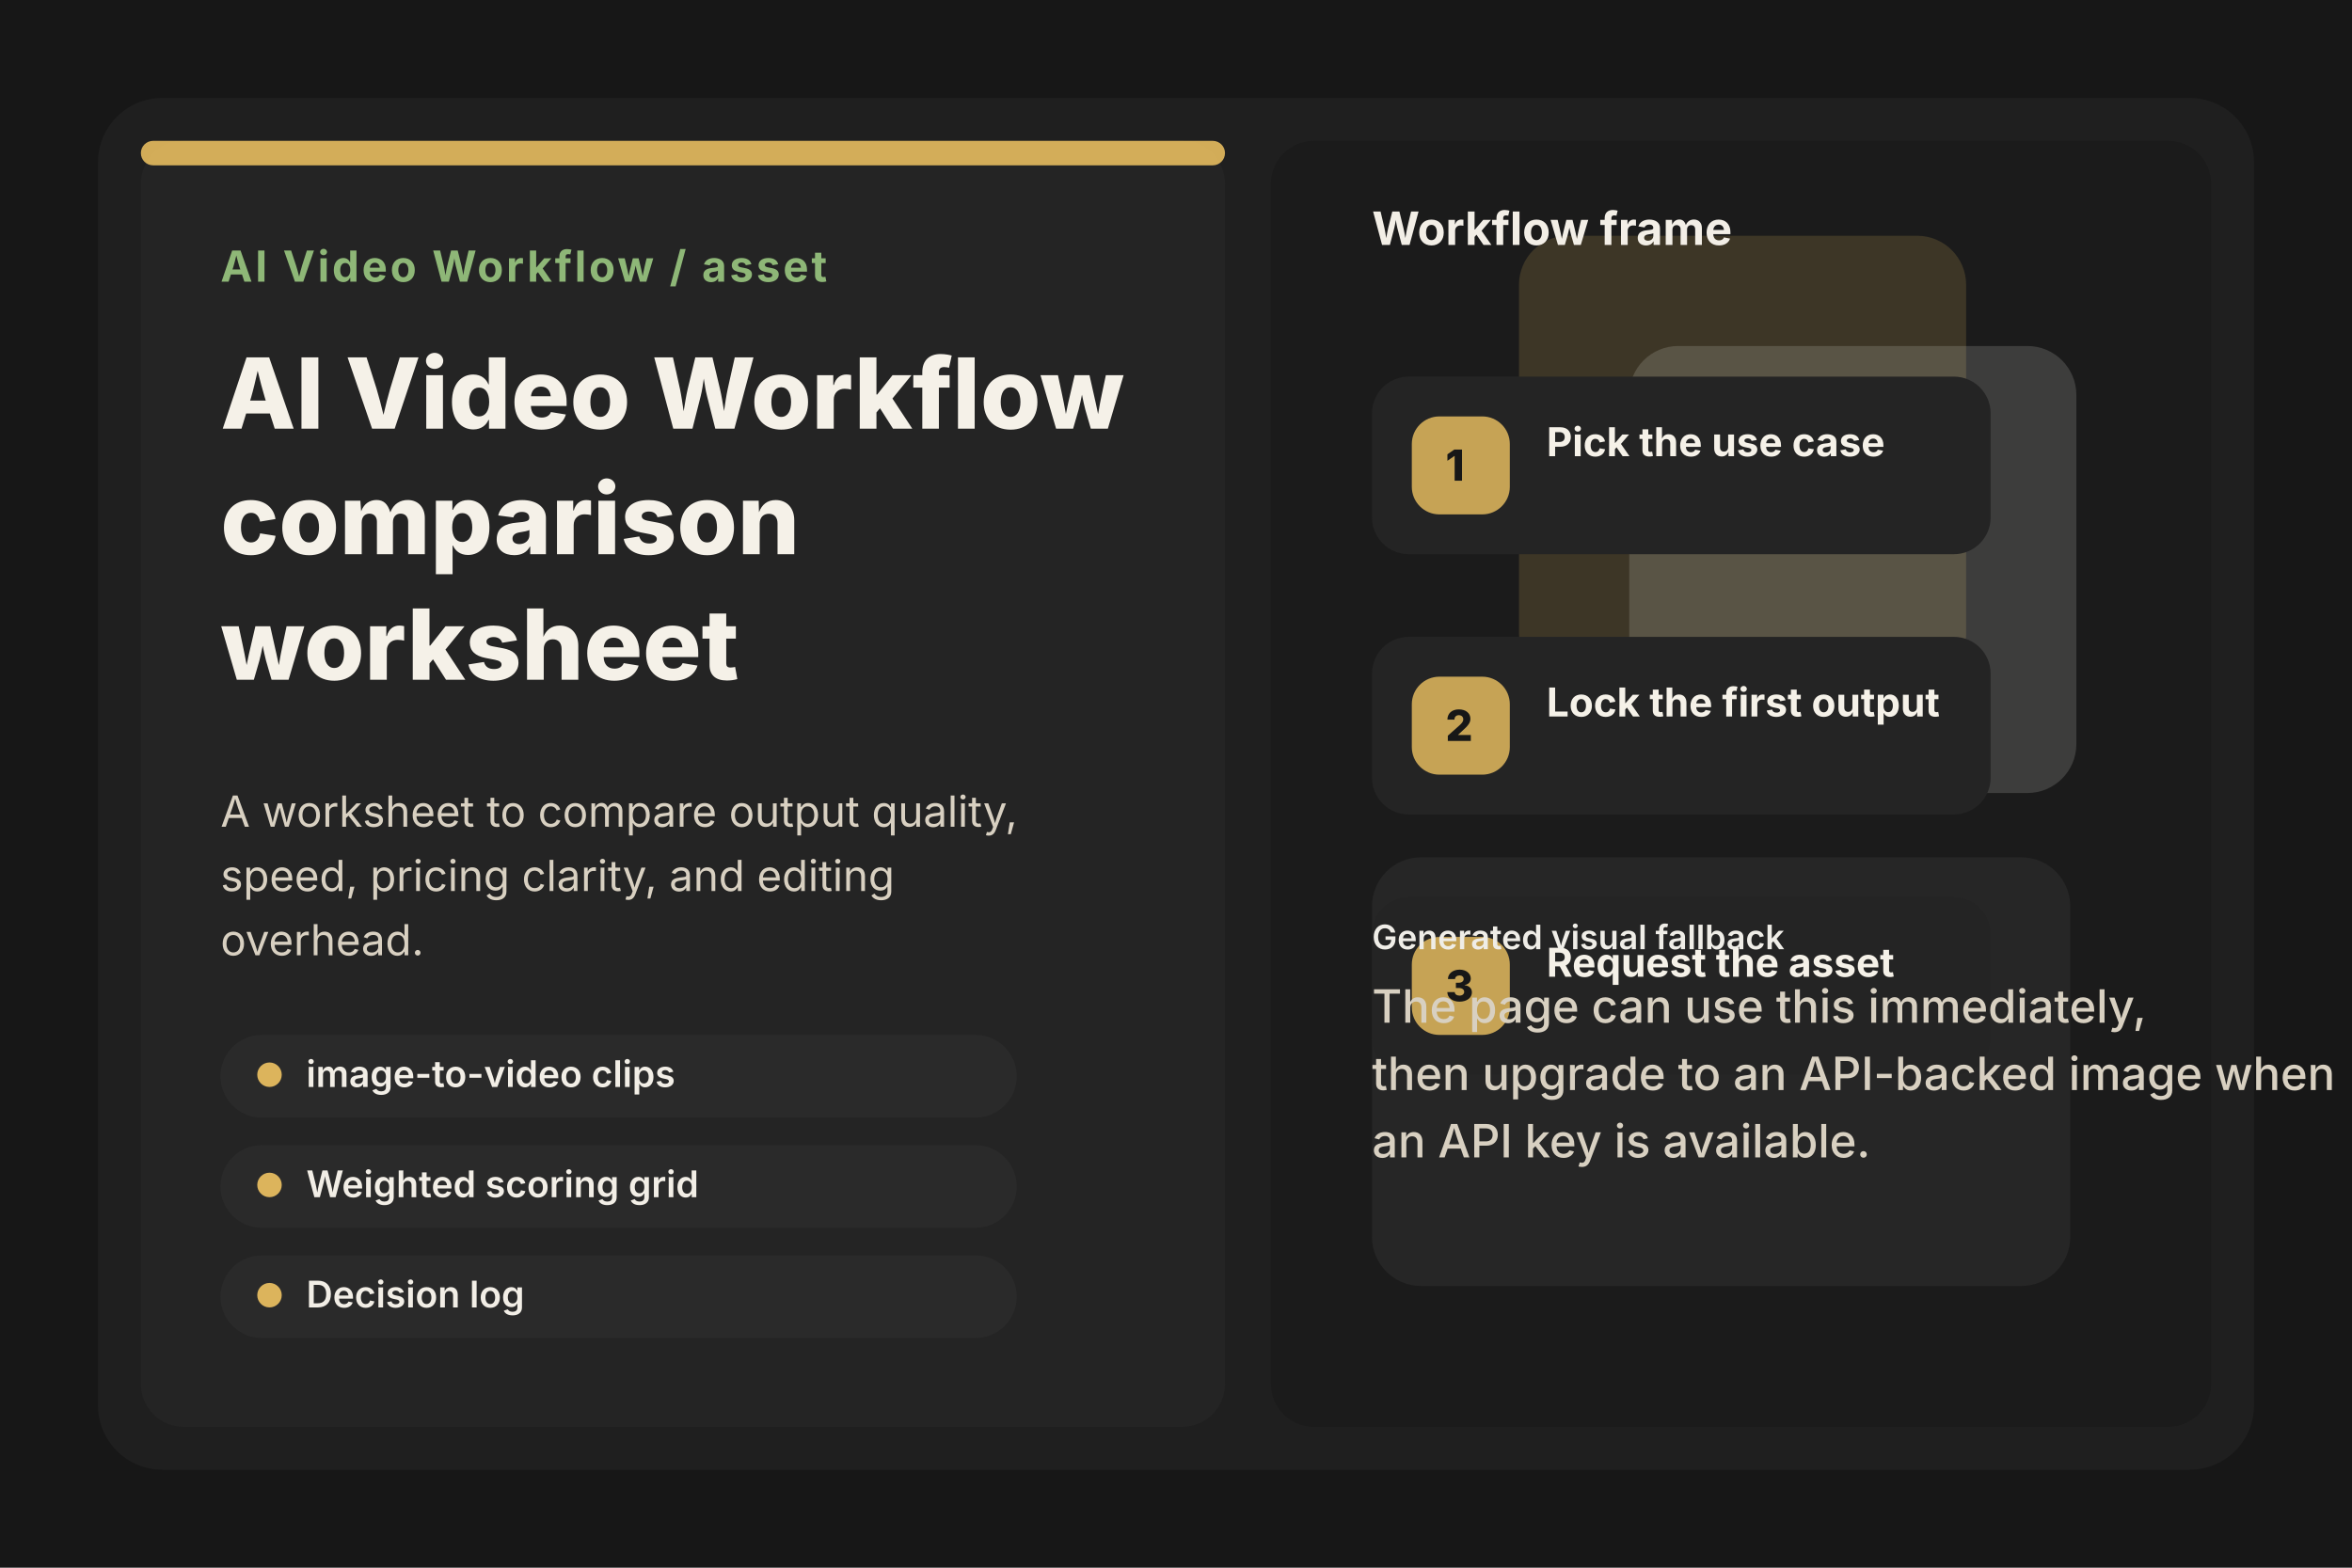
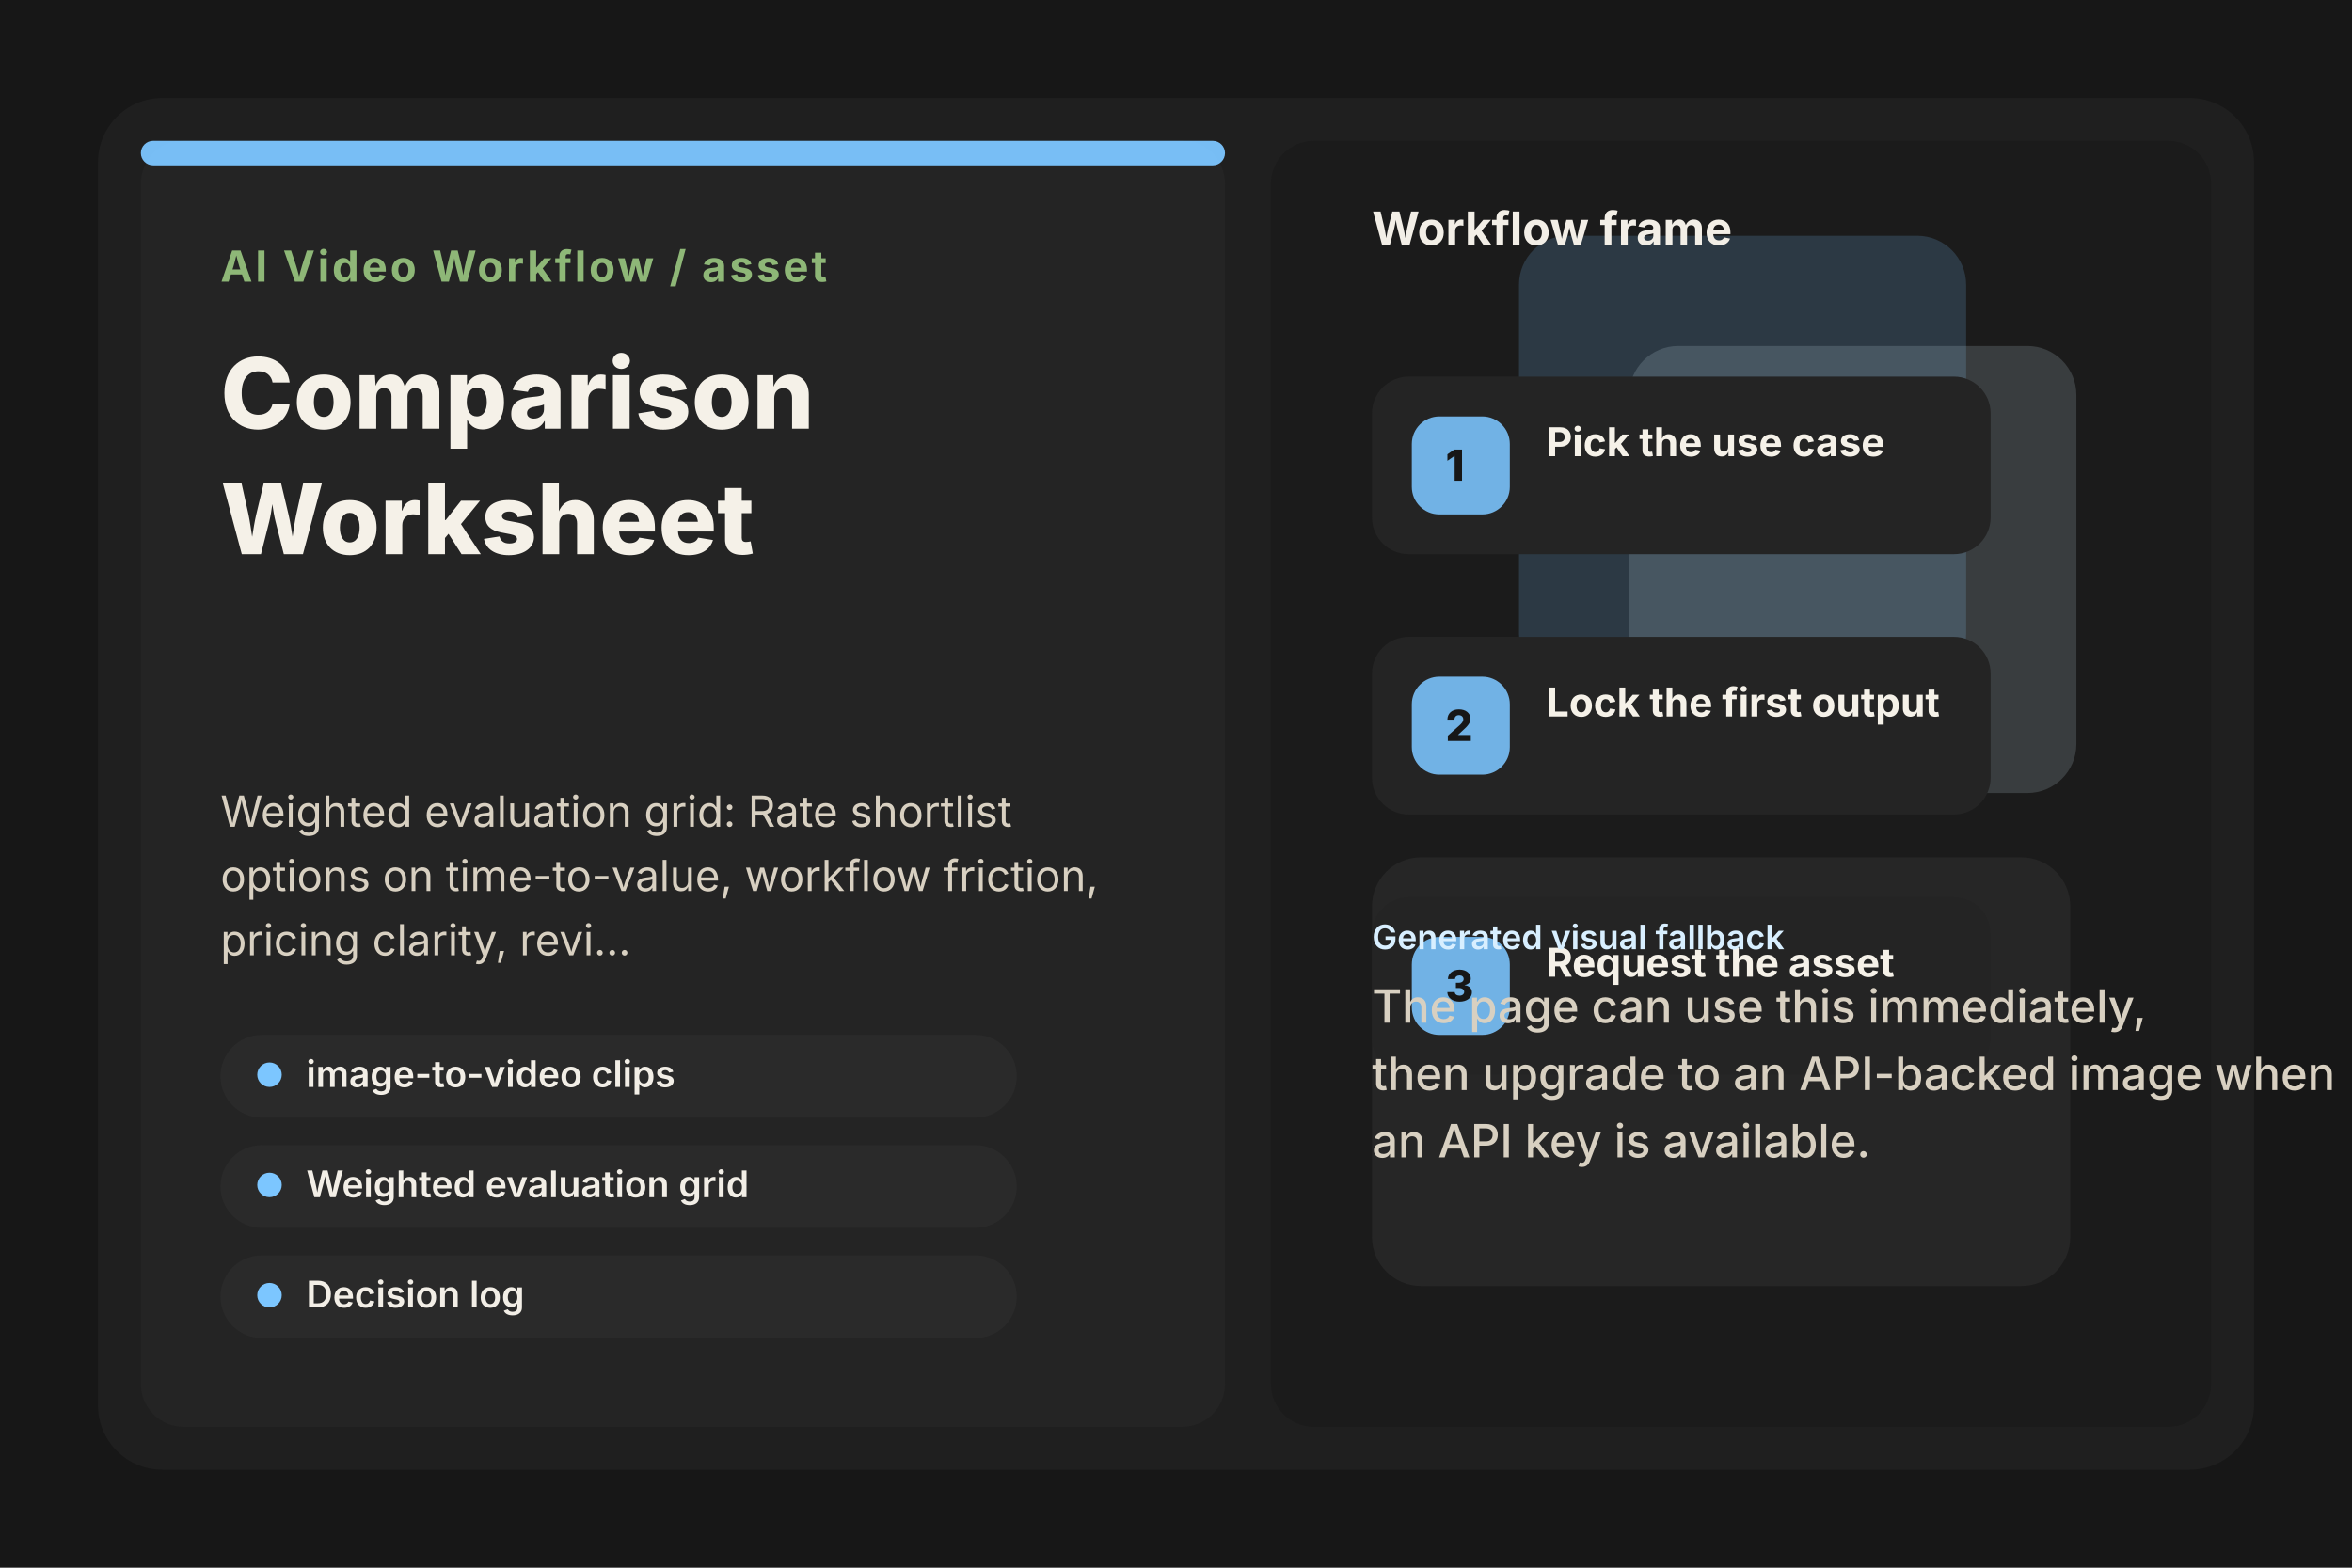
<svg xmlns="http://www.w3.org/2000/svg" width="1536" height="1024" viewBox="0 0 1536 1024" fill="none">
  <rect width="1536" height="1024" fill="#171717" />
  <rect x="64" y="64" width="1408" height="896" rx="42" fill="#1f1f1f" />
  <rect x="92" y="92" width="708" height="840" rx="28" fill="#242424" />
  <rect x="830" y="92" width="614" height="840" rx="28" fill="#1b1b1b" />
-   <rect x="92" y="92" width="708" height="16" rx="8" fill="#dcb45c" fill-opacity="0.95" />
-   <rect x="992" y="154" width="292" height="292" rx="32" fill="#dcb45c" fill-opacity="0.18" />
-   <rect x="1064" y="226" width="292" height="292" rx="32" fill="#efede7" fill-opacity="0.16" />
+   <rect x="92" y="92" width="708" height="16" rx="8" fill="#7cc6ff" fill-opacity="0.95" />
+   <rect x="992" y="154" width="292" height="292" rx="32" fill="#7cc6ff" fill-opacity="0.18" />
+   <rect x="1064" y="226" width="292" height="292" rx="32" fill="#d8efff" fill-opacity="0.16" />
  <rect x="896" y="560" width="456" height="280" rx="32" fill="#262626" />
  <text x="144" y="184" fill="#8eb777" font-family="Inter, Arial, sans-serif" font-size="28" font-weight="700" letter-spacing="1.8">AI Video Workflow / asset</text>
-   <text x="144" y="280" fill="#f5f1e8" font-family="Inter, Arial, sans-serif" font-size="64" font-weight="800">AI Video Workflow</text>
-   <text x="144" y="362" fill="#f5f1e8" font-family="Inter, Arial, sans-serif" font-size="64" font-weight="800">comparison</text>
-   <text x="144" y="444" fill="#f5f1e8" font-family="Inter, Arial, sans-serif" font-size="64" font-weight="800">worksheet</text>
-   <text x="144" y="540" fill="#d8d0c1" font-family="Inter, Arial, sans-serif" font-size="28" font-weight="400">A worksheet to compare output quality,</text>
-   <text x="144" y="582" fill="#d8d0c1" font-family="Inter, Arial, sans-serif" font-size="28" font-weight="400">speed, pricing clarity, and editing</text>
-   <text x="144" y="624" fill="#d8d0c1" font-family="Inter, Arial, sans-serif" font-size="28" font-weight="400">overhead.</text>
+   <text x="144" y="280" fill="#f5f1e8" font-family="Inter, Arial, sans-serif" font-size="64" font-weight="800">Comparison</text>
+   <text x="144" y="362" fill="#f5f1e8" font-family="Inter, Arial, sans-serif" font-size="64" font-weight="800">Worksheet</text>
+   <text x="144" y="540" fill="#d8d0c1" font-family="Inter, Arial, sans-serif" font-size="28" font-weight="400">Weighted evaluation grid: Rate shortlist</text>
+   <text x="144" y="582" fill="#d8d0c1" font-family="Inter, Arial, sans-serif" font-size="28" font-weight="400">options on time-to-value, workflow friction,</text>
+   <text x="144" y="624" fill="#d8d0c1" font-family="Inter, Arial, sans-serif" font-size="28" font-weight="400">pricing clarity, revi...</text>
  <rect x="144" y="676" width="520" height="54" rx="27" fill="#2a2a2a" />
-   <circle cx="176" cy="702" r="8" fill="#dcb45c" />
+   <circle cx="176" cy="702" r="8" fill="#7cc6ff" />
  <text x="200" y="710" fill="#f2eee6" font-family="Inter, Arial, sans-serif" font-size="24" font-weight="600">image-to-video clips</text>
  <rect x="144" y="748" width="520" height="54" rx="27" fill="#2a2a2a" />
-   <circle cx="176" cy="774" r="8" fill="#dcb45c" />
-   <text x="200" y="782" fill="#f2eee6" font-family="Inter, Arial, sans-serif" font-size="24" font-weight="600">Weighted scoring grid</text>
+   <circle cx="176" cy="774" r="8" fill="#7cc6ff" />
+   <text x="200" y="782" fill="#f2eee6" font-family="Inter, Arial, sans-serif" font-size="24" font-weight="600">Weighted evaluation grid</text>
  <rect x="144" y="820" width="520" height="54" rx="27" fill="#2a2a2a" />
-   <circle cx="176" cy="846" r="8" fill="#dcb45c" />
+   <circle cx="176" cy="846" r="8" fill="#7cc6ff" />
  <text x="200" y="854" fill="#f2eee6" font-family="Inter, Arial, sans-serif" font-size="24" font-weight="600">Decision log</text>
  <text x="896" y="160" fill="#f2eee6" font-family="Inter, Arial, sans-serif" font-size="30" font-weight="700">Workflow frame</text>
  <rect x="896" y="246" width="404" height="116" rx="24" fill="#242424" />
-   <rect x="922" y="272" width="64" height="64" rx="18" fill="#dcb45c" fill-opacity="0.88" />
+   <rect x="922" y="272" width="64" height="64" rx="18" fill="#7cc6ff" fill-opacity="0.88" />
  <text x="944" y="314" fill="#171717" font-family="Inter, Arial, sans-serif" font-size="28" font-weight="800">1</text>
  <text x="1010" y="298" fill="#f5f1e8" font-family="Inter, Arial, sans-serif" font-size="26" font-weight="700">Pick the use case</text>
  <rect x="896" y="416" width="404" height="116" rx="24" fill="#242424" />
-   <rect x="922" y="442" width="64" height="64" rx="18" fill="#dcb45c" fill-opacity="0.88" />
+   <rect x="922" y="442" width="64" height="64" rx="18" fill="#7cc6ff" fill-opacity="0.88" />
  <text x="944" y="484" fill="#171717" font-family="Inter, Arial, sans-serif" font-size="28" font-weight="800">2</text>
  <text x="1010" y="468" fill="#f5f1e8" font-family="Inter, Arial, sans-serif" font-size="26" font-weight="700">Lock the first output</text>
  <rect x="896" y="586" width="404" height="116" rx="24" fill="#242424" />
-   <rect x="922" y="612" width="64" height="64" rx="18" fill="#dcb45c" fill-opacity="0.88" />
+   <rect x="922" y="612" width="64" height="64" rx="18" fill="#7cc6ff" fill-opacity="0.88" />
  <text x="944" y="654" fill="#171717" font-family="Inter, Arial, sans-serif" font-size="28" font-weight="800">3</text>
  <text x="1010" y="638" fill="#f5f1e8" font-family="Inter, Arial, sans-serif" font-size="26" font-weight="700">Request the asset</text>
-   <text x="896" y="620" fill="#efede7" font-family="Inter, Arial, sans-serif" font-size="22" font-weight="600">Generated visual fallback</text>
+   <text x="896" y="620" fill="#d8efff" font-family="Inter, Arial, sans-serif" font-size="22" font-weight="600">Generated visual fallback</text>
  <text x="896" y="668" fill="#d8d0c1" font-family="Inter, Arial, sans-serif" font-size="30" font-weight="500">The page can use this immediately,</text>
  <text x="896" y="712" fill="#d8d0c1" font-family="Inter, Arial, sans-serif" font-size="30" font-weight="500">then upgrade to an API-backed image when</text>
  <text x="896" y="756" fill="#d8d0c1" font-family="Inter, Arial, sans-serif" font-size="30" font-weight="500">an API key is available.</text>
</svg>
